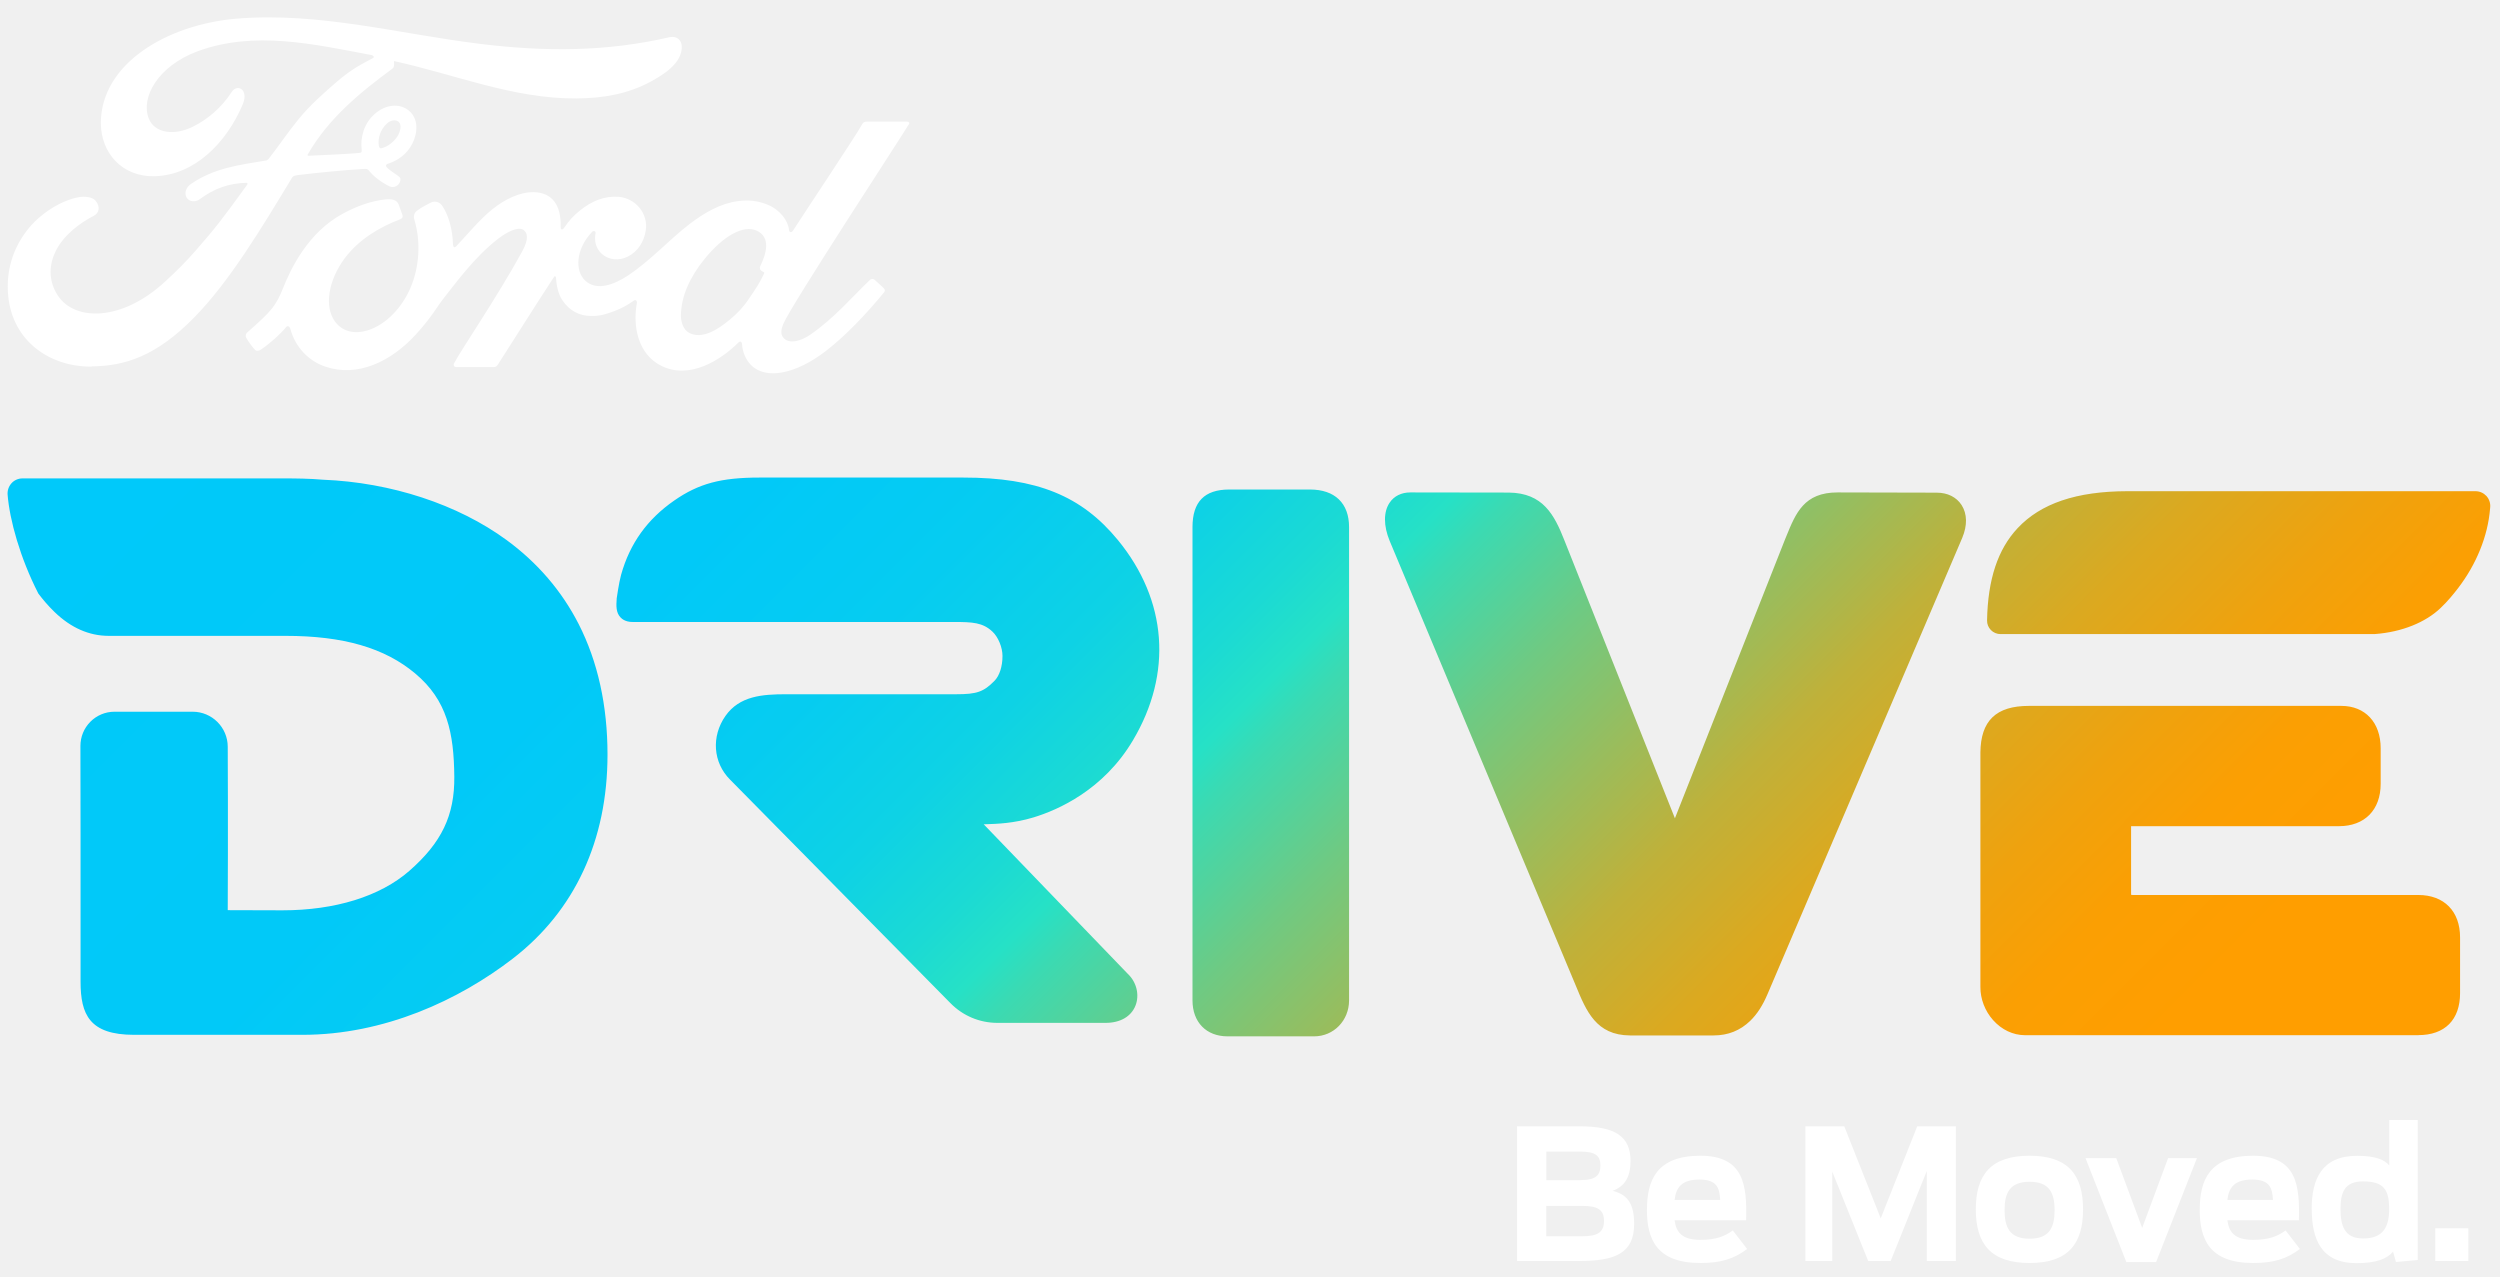
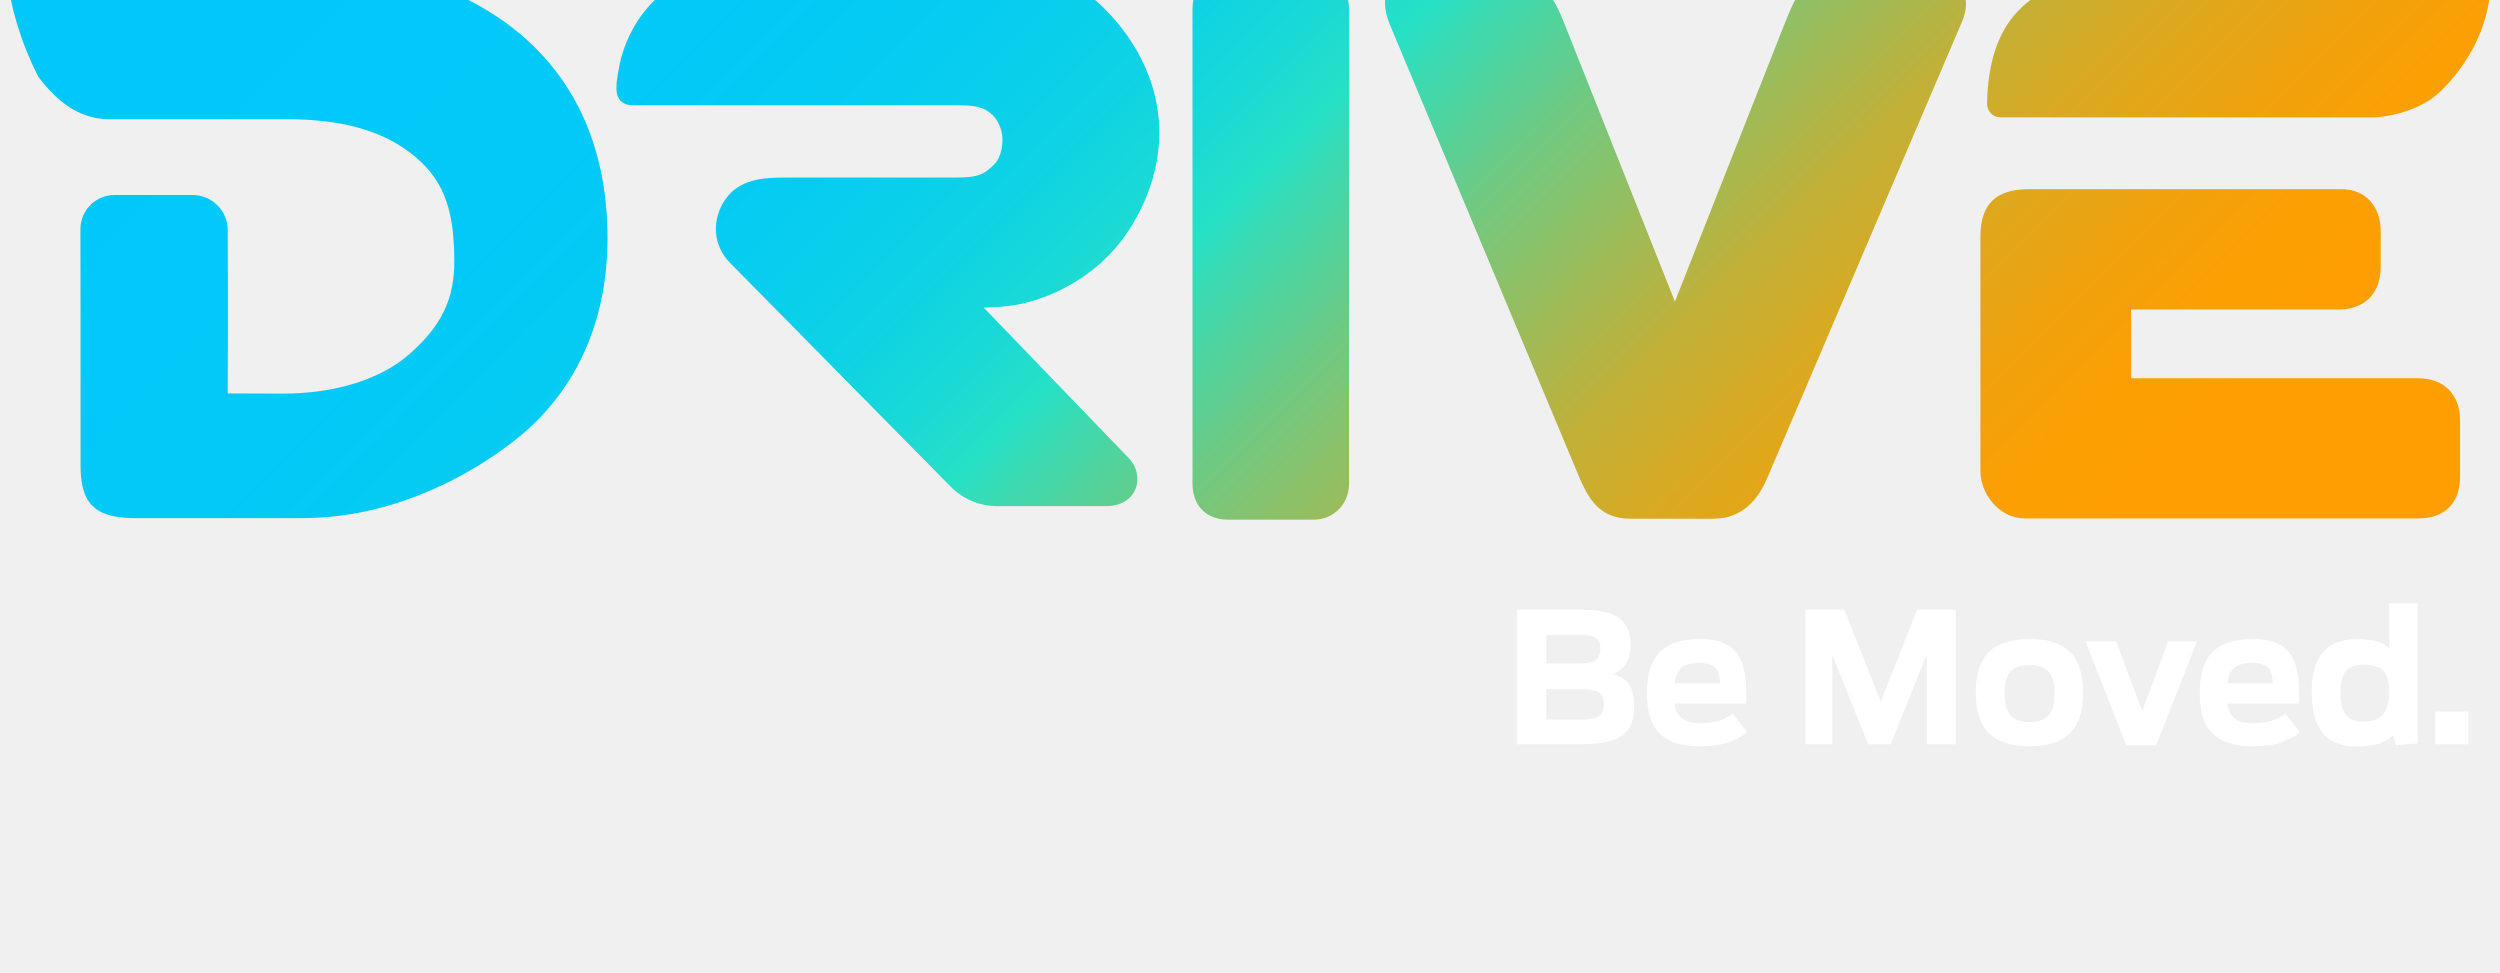
- <svg xmlns="http://www.w3.org/2000/svg" width="329" height="168" viewBox="0 0 329 168" fill="none">
+ <svg xmlns="http://www.w3.org/2000/svg" width="329" height="128" viewBox="0 68 329 128" fill="none">
  <path d="M199.652 148.222H207.865C212.566 148.222 214.579 149.543 214.579 152.79C214.579 154.847 213.835 156.138 212.214 156.712C214.288 157.216 215.053 158.558 215.053 161.068C215.053 164.92 212.566 165.949 207.815 165.949H199.642V148.222H199.652ZM208.006 155.301C210.08 155.301 210.613 154.605 210.613 153.365C210.613 152.124 209.989 151.55 208.006 151.55H203.497V155.311H208.006V155.301ZM208.268 162.692C210.271 162.692 211.087 162.137 211.087 160.685C211.087 159.233 210.301 158.699 208.268 158.699H203.487V162.692H208.268Z" fill="white" />
  <path d="M216.743 159.152C216.743 155.371 217.982 152.094 223.769 152.094C229.557 152.094 229.91 156.067 229.789 160.584H220.377C220.589 162.208 221.384 163.166 223.79 163.166C225.863 163.166 227.041 162.661 228.037 161.925L229.92 164.365C228.178 165.676 226.457 166.211 223.78 166.211C217.931 166.211 216.733 163.004 216.733 159.152H216.743ZM220.377 157.912H226.377C226.286 156.359 225.974 155.23 223.649 155.23C221.323 155.23 220.569 156.258 220.377 157.912Z" fill="white" />
  <path d="M237.59 148.222H242.704L247.505 160.332L252.307 148.222H257.39V165.949H253.565V154.101L248.814 165.949H245.854L241.123 154.181V165.949H237.59V148.222V148.222Z" fill="white" />
  <path d="M260.017 159.152C260.017 154.605 262 152.094 267.083 152.094C272.167 152.094 274.13 154.605 274.13 159.152C274.13 163.7 272.167 166.211 267.083 166.211C262 166.211 260.017 163.7 260.017 159.152ZM270.385 159.253C270.385 156.954 269.67 155.522 267.093 155.522C264.517 155.522 263.802 156.954 263.802 159.253C263.802 161.552 264.496 163.014 267.093 163.014C269.69 163.014 270.385 161.552 270.385 159.253Z" fill="white" />
  <path d="M274.462 152.407H278.498L281.911 161.593L285.323 152.407H289.118L283.743 166.09H279.827L274.452 152.407H274.462Z" fill="white" />
  <path d="M289.49 159.152C289.49 155.371 290.728 152.094 296.516 152.094C302.304 152.094 302.656 156.067 302.536 160.584H293.124C293.335 162.208 294.13 163.166 296.536 163.166C298.61 163.166 299.788 162.661 300.784 161.925L302.666 164.365C300.925 165.676 299.204 166.211 296.526 166.211C290.678 166.211 289.48 163.004 289.48 159.152H289.49ZM293.124 157.912H299.123C299.033 156.359 298.721 155.23 296.395 155.23C294.07 155.23 293.315 156.258 293.124 157.912Z" fill="white" />
  <path d="M304.217 159.112C304.217 155.24 305.485 152.104 310.216 152.104C312.672 152.104 313.85 152.659 314.424 153.375V147.395H318.178V165.817L315.309 166.08L314.927 164.718C314.112 165.676 312.702 166.231 310.105 166.231C305.445 166.231 304.227 163.024 304.227 159.122L304.217 159.112ZM314.414 159.112C314.414 156.551 313.699 155.472 310.971 155.472C308.515 155.472 308.012 156.954 308.012 159.112C308.012 161.27 308.515 162.984 310.971 162.984C313.427 162.984 314.414 161.714 314.414 159.112Z" fill="white" />
  <path d="M320.483 161.643H324.832V165.949H320.483V161.643Z" fill="white" />
  <path d="M136.065 134.61C134.475 134.61 132.874 134.61 131.264 134.61C128.929 134.61 126.734 133.692 125.083 132.018C121.278 128.167 113.216 119.989 106.743 113.415C101.338 107.929 96.677 103.19 96.073 102.595C93.829 100.347 93.587 96.909 95.469 94.216C97.322 91.585 100.311 91.363 103.462 91.363H103.482C103.482 91.363 122.527 91.363 125.838 91.363C128.556 91.363 129.452 91.05 130.881 89.588C131.536 88.922 131.928 87.702 131.928 86.321C131.928 85.202 131.365 83.831 130.61 83.125C129.321 81.915 127.982 81.854 125.546 81.854C122.597 81.854 96.295 81.854 86.722 81.854H83.33C83.048 81.854 82.202 81.854 81.639 81.229C81.065 80.604 81.085 79.727 81.156 78.809V78.759C81.176 78.678 81.427 76.762 81.739 75.633C82.887 71.529 85.182 68.322 88.755 65.852C91.956 63.634 94.885 62.847 99.939 62.847C100.462 62.847 101.177 62.847 102.042 62.847C105.817 62.847 112.461 62.847 118.762 62.847C121.611 62.847 124.379 62.847 126.785 62.847C136.438 62.847 142.336 65.237 147.128 71.085C153.61 79.001 154.335 88.61 149.091 97.433C145.215 103.967 139.236 106.588 136.025 107.566C133.398 108.363 131.214 108.424 129.603 108.474H129.452C133.539 112.719 147.561 127.269 148.436 128.177C149.584 129.266 149.976 130.94 149.433 132.331C148.859 133.783 147.42 134.61 145.497 134.61H140.867C139.276 134.61 137.686 134.61 136.065 134.61ZM39.181 136.183H17.639C11.781 136.183 10.603 133.511 10.603 129.195V128.509C10.603 113.042 10.603 103.473 10.583 98.169C10.583 96.969 11.046 95.84 11.892 94.983C12.737 94.136 13.865 93.662 15.073 93.662H25.36C27.887 93.662 29.96 95.719 29.97 98.26C30.02 108.242 29.98 117.72 29.97 119.777C31.027 119.777 33.846 119.787 37.167 119.798C44.103 119.798 50.022 117.962 53.857 114.615C58.115 110.894 59.836 107.304 59.786 102.222C59.735 96.445 58.849 92.149 54.642 88.63C50.615 85.252 45.18 83.679 37.56 83.679H14.308C11.731 83.679 9.325 82.621 7.161 80.523C6.275 79.666 5.59 78.829 5.047 78.113C2.641 73.414 1.262 68.413 1 65.086C0.96 64.541 1.151 63.997 1.514 63.593C1.876 63.19 2.41 62.958 2.953 62.958H37.54C38.848 62.958 40.791 62.978 42.502 63.13C51.451 63.482 60.259 66.376 66.661 71.065C70.737 74.05 73.928 77.77 76.153 82.126C78.669 87.067 79.948 92.845 79.948 99.308C79.948 110.581 75.639 119.868 67.486 126.15C60.4 131.615 50.565 136.183 39.805 136.183H39.181ZM318.259 136.233H266.49C264.909 136.223 263.42 135.517 262.282 134.237C261.215 133.037 260.611 131.454 260.621 129.891V99.056C260.652 94.852 262.675 92.895 267.003 92.895H308.123C311.263 92.895 313.296 95.083 313.296 98.461V103.15C313.296 106.588 311.193 108.726 307.8 108.726H280.451V117.559C280.451 117.65 280.451 117.72 280.461 117.761C280.512 117.761 280.582 117.781 280.693 117.781H318.249C321.641 117.781 323.745 119.919 323.745 123.357V130.698C323.745 134.207 321.742 136.223 318.249 136.223L318.259 136.233ZM172.937 136.384H161.552C158.744 136.384 156.932 134.519 156.932 131.645V69.361C156.932 66.034 158.512 64.42 161.764 64.42H172.393C175.665 64.42 177.537 66.225 177.537 69.361V131.645C177.537 134.307 175.514 136.384 172.937 136.384ZM225.521 136.263H225.471C223.921 136.253 214.6 136.263 214.499 136.263C210.06 136.233 208.762 133.077 207.383 129.73L182.882 71.186C182.057 69.189 182.057 67.354 182.882 66.144C183.466 65.277 184.432 64.803 185.6 64.803H185.63L198.555 64.823C203.064 64.874 204.544 67.728 205.893 71.156L220.418 107.687L234.903 71.004L235.064 70.611C236.332 67.496 237.419 64.803 241.828 64.803H241.838L254.874 64.834C256.303 64.834 257.461 65.418 258.135 66.447C258.89 67.606 258.92 69.149 258.226 70.793L232.618 130.798C231.964 132.341 231.229 133.47 230.323 134.348C229.014 135.618 227.404 136.263 225.521 136.263ZM312.552 83.447H263.269C262.796 83.447 262.333 83.256 262 82.913C261.668 82.57 261.487 82.126 261.497 81.642C261.598 76.258 262.906 72.295 265.513 69.512C268.563 66.245 273.284 64.652 279.938 64.642H325.778C326.322 64.642 326.835 64.874 327.208 65.267C327.57 65.671 327.761 66.205 327.711 66.739L327.691 66.951C327.409 70.52 325.909 74.241 323.463 77.428C322.879 78.184 322.165 79.071 321.218 79.979C319.215 81.915 316.065 83.175 312.592 83.437H312.552V83.447Z" fill="url(#paint0_linear_1298_20000)" />
-   <path d="M119.607 16.404C119.738 16.172 119.607 16 119.305 16C117.775 16 115.772 16 114.191 16C113.819 16 113.617 16.041 113.436 16.394C112.852 17.523 105.696 28.262 104.367 30.339C104.145 30.661 103.864 30.611 103.833 30.248C103.702 29.008 102.635 27.586 100.954 26.91C99.676 26.396 98.418 26.295 97.119 26.467C94.764 26.779 92.67 28.03 90.828 29.421C88.05 31.539 85.654 34.271 82.564 36.308C80.873 37.407 78.558 38.365 77.018 36.933C75.618 35.632 75.779 32.749 77.924 30.51C78.145 30.278 78.427 30.47 78.376 30.682C78.175 31.69 78.417 32.698 79.192 33.404C80.128 34.241 81.457 34.342 82.604 33.777C83.953 33.102 84.748 31.811 84.98 30.349C85.342 28.07 83.591 26.063 81.396 25.902C79.615 25.771 77.903 26.396 76.243 27.767C75.407 28.463 74.934 28.967 74.219 30.006C74.048 30.258 73.776 30.278 73.787 29.905C73.867 26.981 72.669 25.348 70.253 25.287C68.391 25.247 66.388 26.265 64.838 27.505C63.127 28.877 61.647 30.702 60.046 32.406C59.845 32.617 59.674 32.608 59.614 32.194C59.563 30.258 59.08 28.393 58.184 27.062C57.872 26.598 57.208 26.366 56.644 26.689C56.392 26.83 55.487 27.243 54.832 27.767C54.51 28.04 54.389 28.423 54.53 28.917C55.396 31.801 55.205 35.088 54.027 37.861C52.95 40.402 50.866 42.691 48.41 43.467C46.79 43.981 45.109 43.729 44.072 42.297C42.642 40.321 43.226 36.873 45.35 34.009C47.233 31.488 49.95 29.895 52.658 28.857C52.98 28.735 53.041 28.534 52.95 28.252C52.799 27.808 52.567 27.193 52.467 26.921C52.215 26.265 51.521 26.154 50.675 26.245C48.702 26.477 46.931 27.152 45.169 28.09C40.569 30.55 38.274 35.33 37.267 37.881C36.784 39.111 36.361 39.867 35.828 40.553C35.103 41.461 34.187 42.297 32.526 43.76C32.375 43.891 32.264 44.173 32.395 44.435C32.566 44.788 33.432 46.008 33.674 46.119C33.945 46.25 34.258 46.069 34.378 45.978C35.546 45.191 36.935 43.931 37.62 43.084C37.851 42.792 38.103 42.913 38.233 43.356C38.868 45.625 40.539 47.49 42.834 48.257C47.041 49.678 51.42 47.621 54.712 44.032C56.805 41.753 57.56 40.291 58.365 39.283C59.724 37.589 62.412 33.807 65.613 31.377C66.791 30.48 68.18 29.804 68.874 30.248C69.438 30.611 69.619 31.458 68.713 33.102C65.452 39.071 60.65 46.079 59.775 47.783C59.614 48.075 59.755 48.307 60.067 48.307C61.778 48.307 63.469 48.307 65.009 48.307C65.261 48.297 65.381 48.176 65.512 47.995C68.019 44.072 70.374 40.331 72.891 36.469C73.031 36.237 73.162 36.419 73.162 36.52C73.213 37.417 73.434 38.647 73.968 39.444C74.924 40.926 76.273 41.572 77.773 41.582C78.97 41.592 79.564 41.41 80.863 40.936C81.91 40.543 82.755 40.029 83.389 39.575C83.762 39.313 83.832 39.757 83.822 39.817C83.238 42.933 83.953 46.623 87.053 48.156C90.758 49.981 94.824 47.41 97.16 45.091C97.391 44.869 97.633 44.889 97.663 45.373C97.713 46.26 98.106 47.309 98.841 48.045C100.803 50.021 104.749 49.235 108.725 46.159C111.272 44.183 113.94 41.4 116.355 38.456C116.446 38.345 116.506 38.163 116.335 37.972C115.973 37.589 115.439 37.145 115.077 36.802C114.906 36.661 114.664 36.701 114.523 36.802C112.057 39.151 109.833 41.834 106.622 44.052C105.545 44.808 103.813 45.423 103.038 44.375C102.736 43.961 102.766 43.397 103.068 42.66C104.004 40.321 118.832 17.694 119.597 16.363L119.607 16.404ZM100.008 35.37C100.038 35.542 100.26 35.713 100.491 35.794C100.572 35.824 100.612 35.874 100.522 36.066C99.888 37.417 99.314 38.194 98.519 39.373C97.794 40.462 96.968 41.309 95.982 42.116C94.482 43.356 92.409 44.707 90.687 43.8C89.922 43.407 89.59 42.338 89.61 41.471C89.65 39.041 90.728 36.53 92.721 34.08C95.156 31.075 97.844 29.522 99.616 30.369C101.448 31.236 100.864 33.364 100.049 35.027C99.988 35.158 99.978 35.259 100.018 35.37H100.008ZM12.042 48.247C6.516 48.287 1.644 44.859 1.08 38.94C0.768 35.653 1.694 32.728 3.556 30.319C5.197 28.171 7.985 26.386 10.341 25.953C11.106 25.811 12.133 25.902 12.565 26.406C13.24 27.183 13.039 28.04 12.374 28.383C10.582 29.3 8.408 30.883 7.341 33.021C6.475 34.775 6.294 36.893 7.623 38.91C9.837 42.267 16.038 42.358 21.786 37.004C23.215 35.693 24.483 34.432 25.782 32.94C28.319 30.036 29.154 28.977 32.536 24.299C32.577 24.248 32.587 24.168 32.566 24.137C32.536 24.077 32.486 24.057 32.395 24.057C30.14 24.117 28.188 24.793 26.275 26.225C25.722 26.628 24.936 26.568 24.584 26.043C24.202 25.448 24.473 24.662 25.108 24.228C28.178 22.091 31.53 21.707 34.942 21.133C34.942 21.133 35.173 21.143 35.375 20.881C36.784 19.076 37.841 17.452 39.341 15.627C40.851 13.772 42.803 12.078 44.283 10.797C46.357 9.003 47.685 8.408 49.044 7.661C49.407 7.48 49.004 7.248 48.893 7.248C41.334 5.826 33.472 3.981 25.963 6.764C20.769 8.71 18.484 12.844 19.581 15.597C20.356 17.553 22.933 17.866 25.339 16.696C27.342 15.718 29.184 14.135 30.493 12.098C31.228 10.969 32.778 11.786 31.942 13.742C29.748 18.914 25.54 23.018 20.427 23.19C16.078 23.331 13.27 20.124 13.27 16.162C13.31 8.367 21.987 3.235 31.097 2.458C42.069 1.551 52.467 4.475 63.358 5.796C71.703 6.804 79.715 6.835 88.1 4.899C89.087 4.677 89.791 5.312 89.721 6.32C89.64 7.772 88.523 9.174 85.755 10.676C82.614 12.401 79.323 12.925 75.89 12.955C67.586 13.026 59.845 9.779 51.843 8.035C51.853 8.387 51.943 8.801 51.651 9.023C47.212 12.3 43.206 15.627 40.519 20.296C40.428 20.407 40.478 20.508 40.629 20.497C42.965 20.376 45.058 20.316 47.233 20.134C47.605 20.104 47.625 20.003 47.595 19.731C47.404 18.118 47.867 16.283 49.286 15.022C50.735 13.722 52.547 13.57 53.745 14.508C55.114 15.577 54.993 17.493 54.248 18.934C53.483 20.397 52.235 21.173 51.027 21.556C51.027 21.556 50.776 21.617 50.806 21.849C50.856 22.222 52.497 23.129 52.638 23.371C52.769 23.603 52.698 23.956 52.457 24.238C52.286 24.44 52.014 24.622 51.661 24.611C51.38 24.611 51.209 24.511 50.846 24.309C50.111 23.906 49.195 23.25 48.571 22.474C48.36 22.212 48.259 22.201 47.736 22.242C45.38 22.373 41.706 22.736 39.22 23.038C38.616 23.119 38.525 23.22 38.405 23.432C34.439 29.986 30.201 37.054 25.561 41.773C20.588 46.855 16.441 48.186 12.042 48.216V48.247ZM49.84 19.136C49.9 19.479 50.031 19.54 50.182 19.509C50.937 19.358 51.762 18.733 52.255 18.017C52.698 17.361 52.91 16.414 52.467 16.041C52.074 15.698 51.43 15.799 50.957 16.222C50.011 17.059 49.719 18.249 49.85 19.146" fill="white" />
  <defs>
    <linearGradient id="paint0_linear_1298_20000" x1="68.402" y1="-3.41" x2="264.199" y2="192.05" gradientUnits="userSpaceOnUse">
      <stop stop-color="#00C9FA" />
      <stop offset="0.25" stop-color="#01C9F8" />
      <stop offset="0.34" stop-color="#06CCF1" />
      <stop offset="0.41" stop-color="#0ED2E5" />
      <stop offset="0.46" stop-color="#1BDAD4" />
      <stop offset="0.49" stop-color="#26E1C6" />
      <stop offset="0.51" stop-color="#3BDAB2" />
      <stop offset="0.57" stop-color="#6ECA83" />
      <stop offset="0.63" stop-color="#9BBC5B" />
      <stop offset="0.68" stop-color="#BFB13A" />
      <stop offset="0.74" stop-color="#DBA920" />
      <stop offset="0.8" stop-color="#EFA20E" />
      <stop offset="0.85" stop-color="#FB9F03" />
      <stop offset="0.91" stop-color="#FF9E00" />
    </linearGradient>
  </defs>
</svg>
